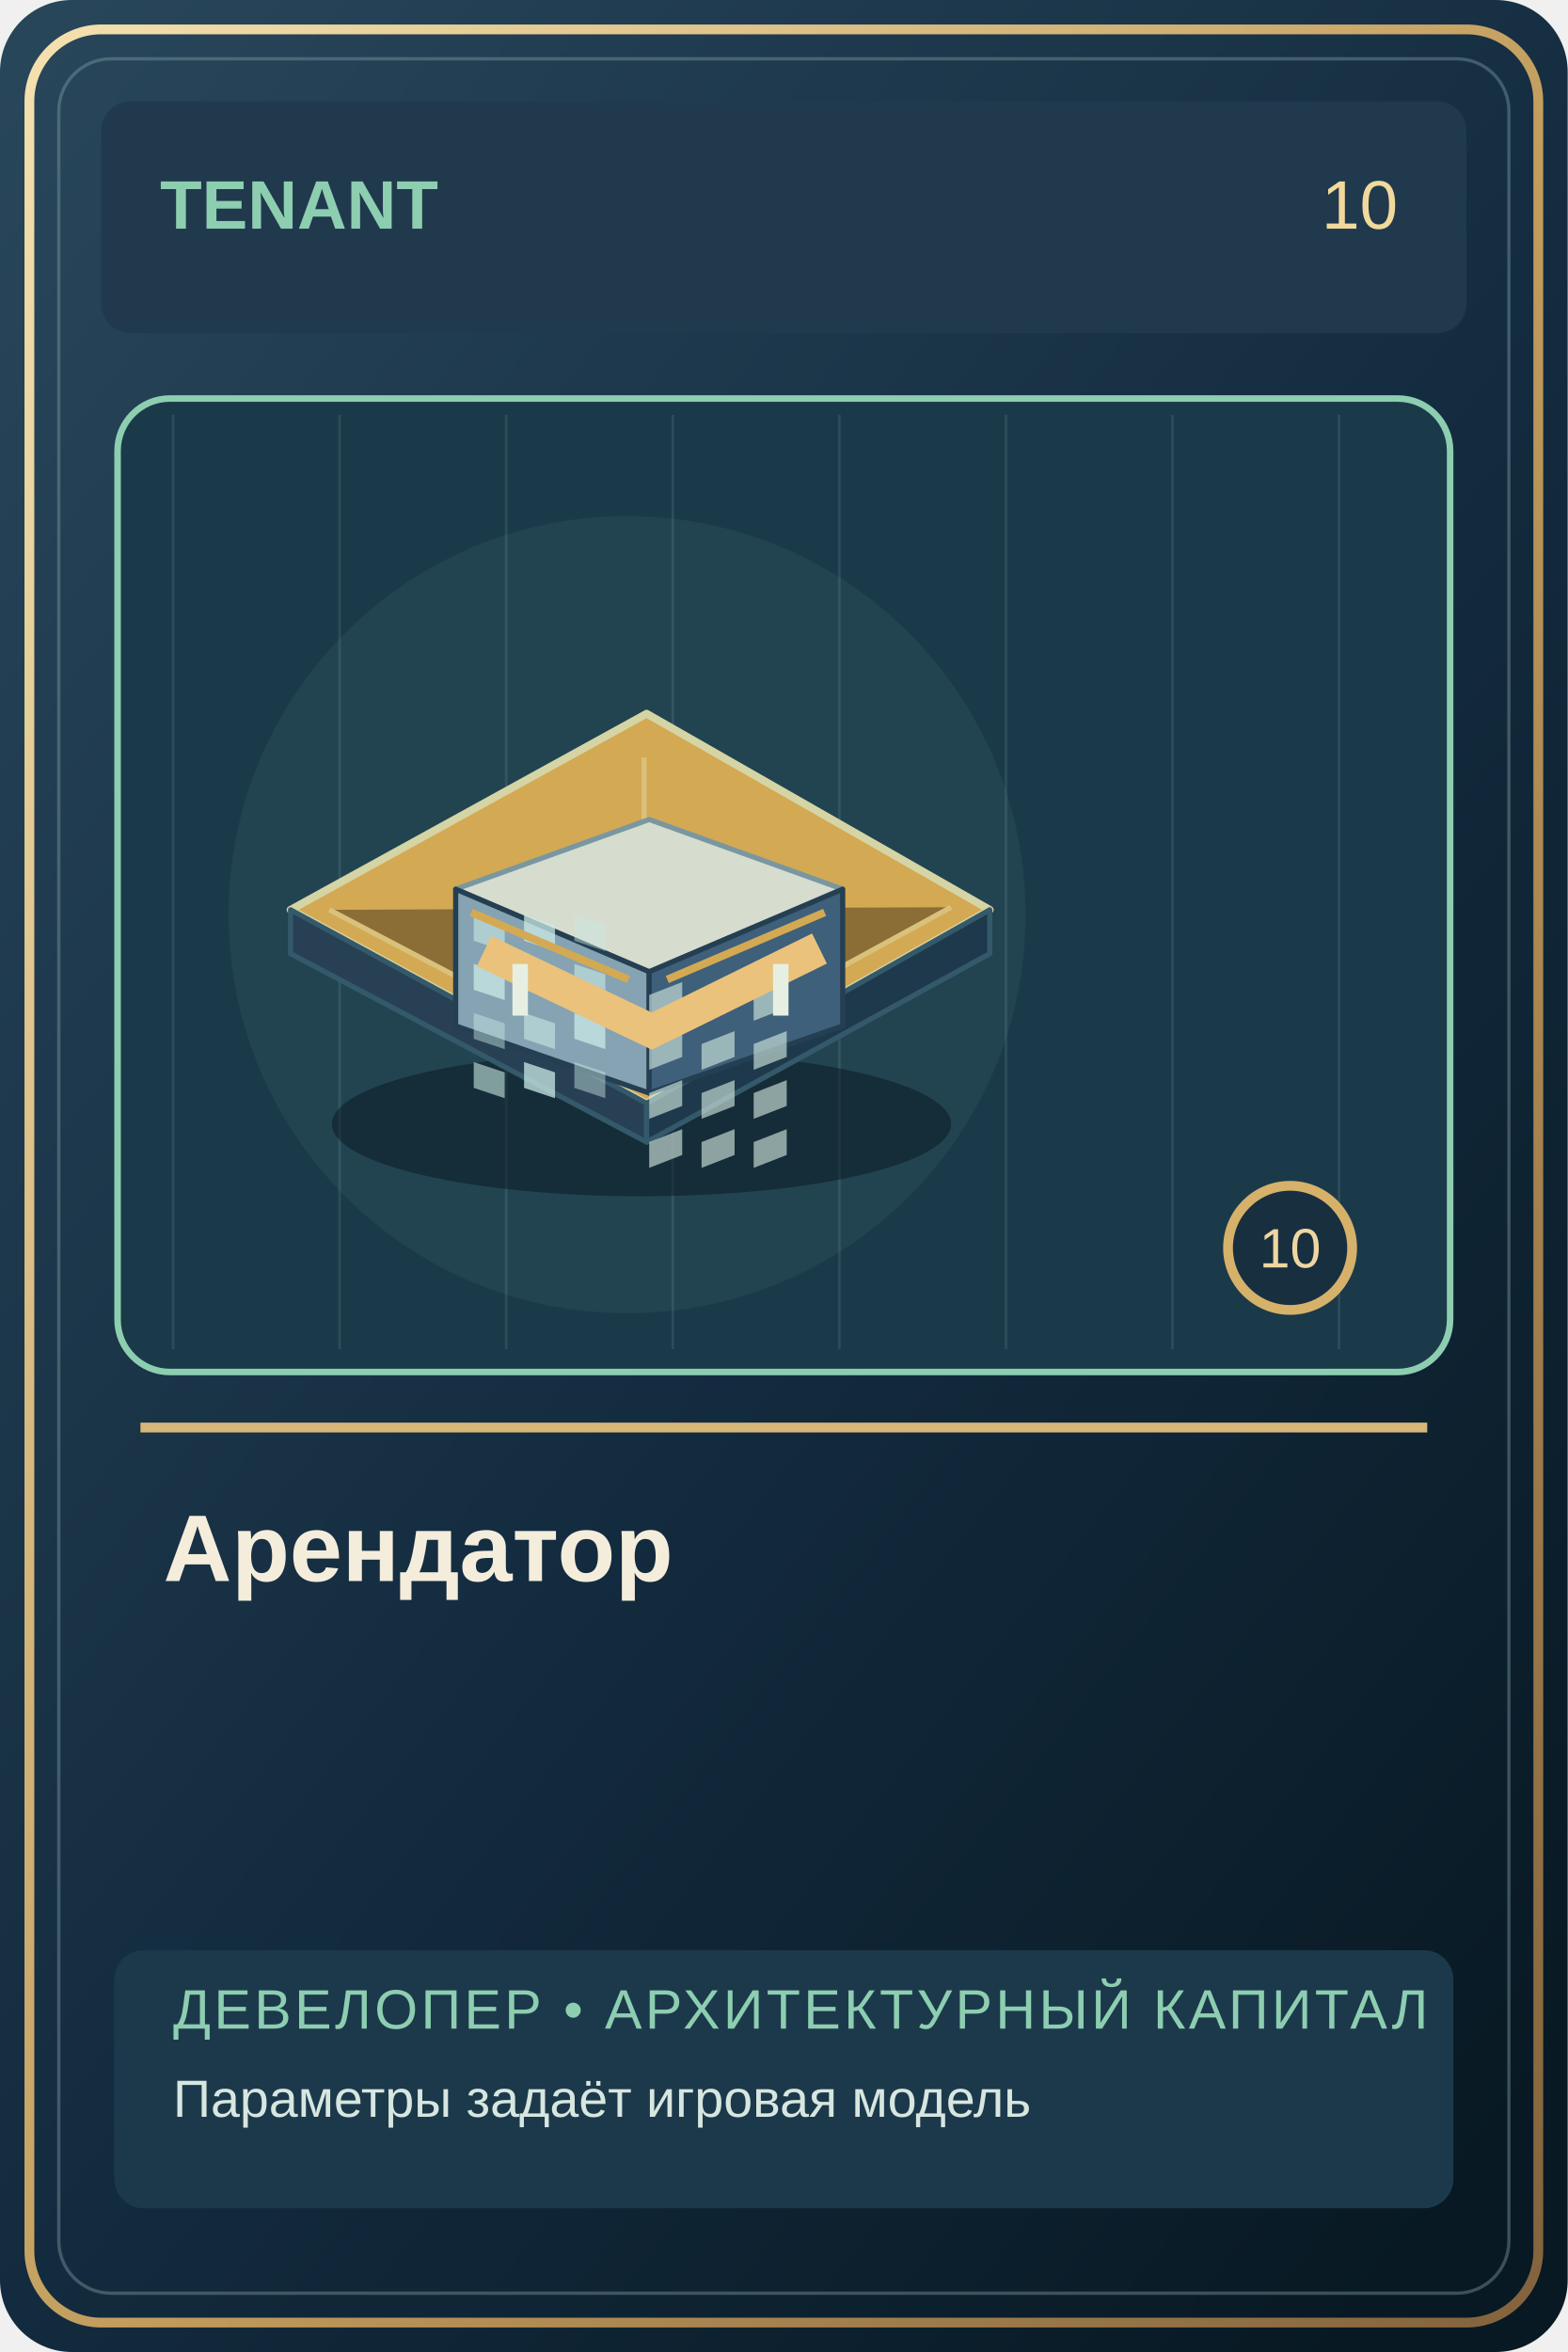
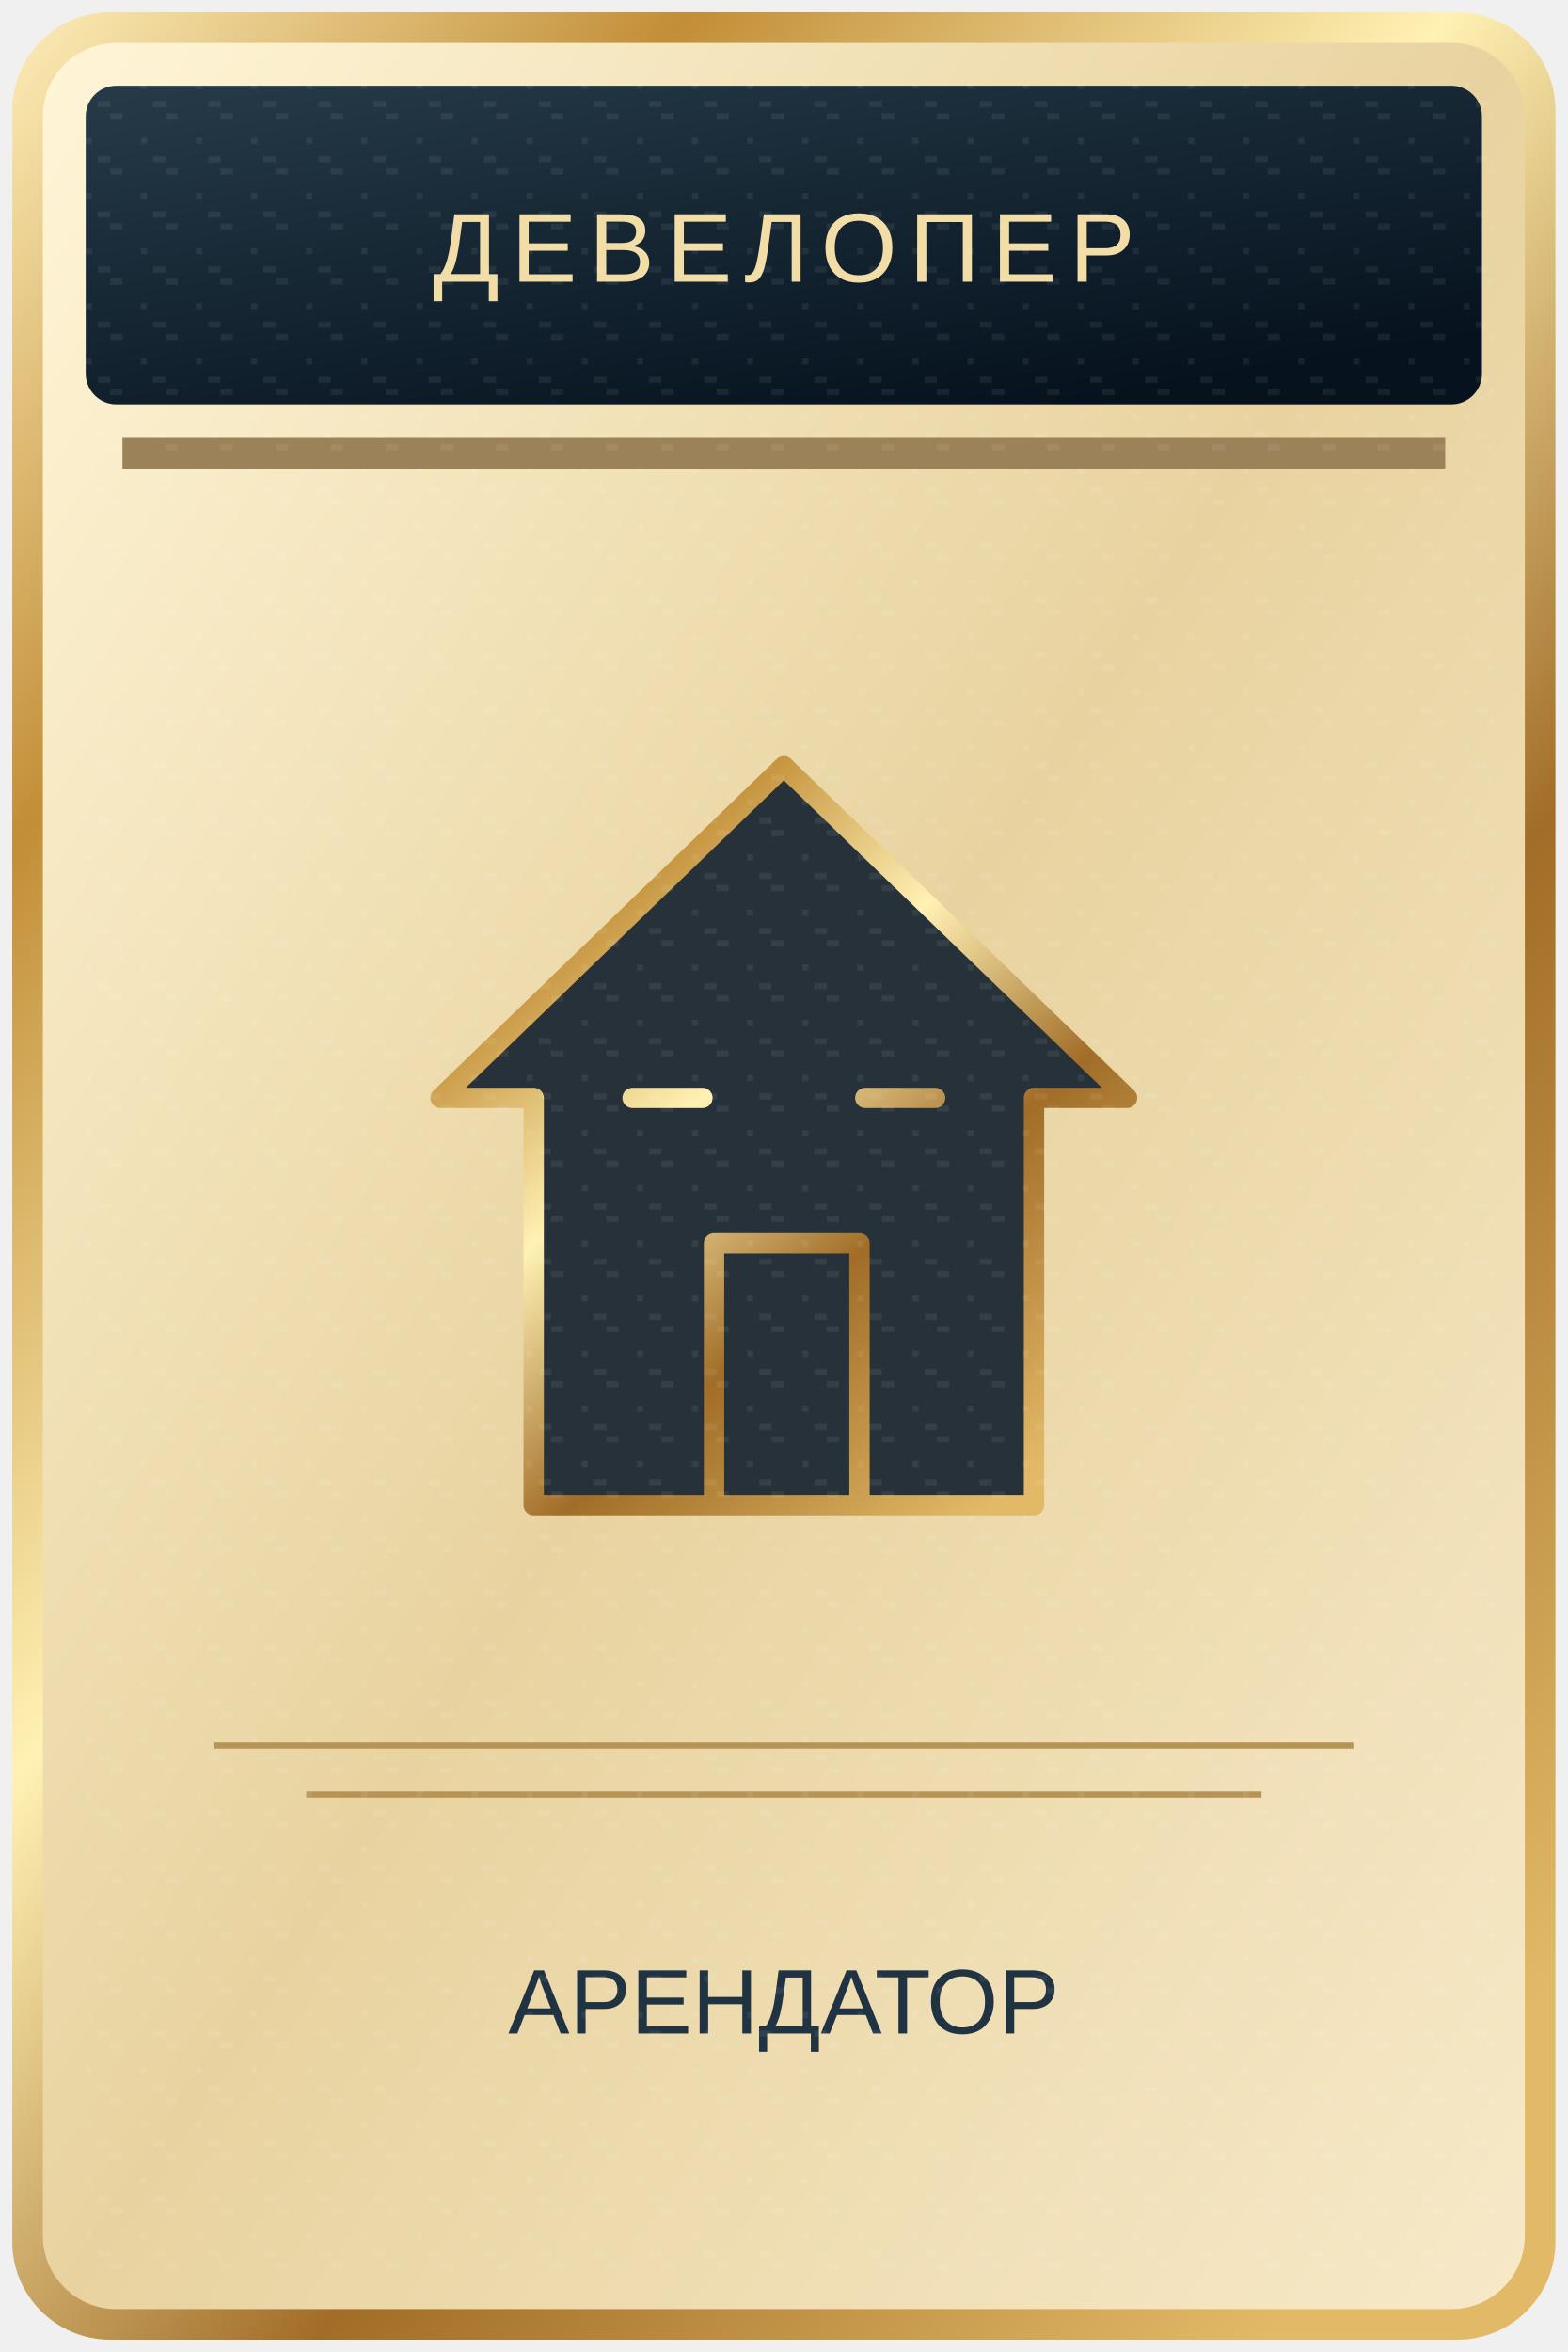
- <svg xmlns="http://www.w3.org/2000/svg" viewBox="0 0 480 720" width="480" height="720" role="img" aria-label="Арендатор">
+ <svg xmlns="http://www.w3.org/2000/svg" viewBox="0 0 256 384" role="img" aria-label="Арендатор">
  <defs>
-     <linearGradient id="bg" x2=".85" y2="1">
-       <stop stop-color="#29475b" />
-       <stop offset=".55" stop-color="#142c40" />
-       <stop offset="1" stop-color="#081923" />
+     <linearGradient id="gold" x2="0.8" y2="1">
+       <stop stop-color="#fff0bc" />
+       <stop offset=".22" stop-color="#c28e37" />
+       <stop offset=".46" stop-color="#fff1b4" />
+       <stop offset=".7" stop-color="#a16d28" />
+       <stop offset="1" stop-color="#e2ba67" />
    </linearGradient>
-     <linearGradient id="gold" x2="1" y2="1">
-       <stop stop-color="#f4e1af" />
-       <stop offset=".53" stop-color="#c29d5d" />
-       <stop offset="1" stop-color="#83633d" />
+     <linearGradient id="cream" x2="1" y2="1">
+       <stop stop-color="#fff5d7" />
+       <stop offset=".5" stop-color="#e8d3a0" />
+       <stop offset="1" stop-color="#f7e9c8" />
+     </linearGradient>
+     <linearGradient id="navy" x2=".7" y2="1">
+       <stop stop-color="#263b49" />
+       <stop offset="1" stop-color="#06121e" />
    </linearGradient>
    <linearGradient id="glass" x2="1" y2="1">
-       <stop stop-color="#bddad8" />
-       <stop offset="1" stop-color="#627f99" />
+       <stop stop-color="#d4e9e8" />
+       <stop offset=".45" stop-color="#6495ad" />
+       <stop offset="1" stop-color="#294453" />
    </linearGradient>
+     <pattern id="grain" width="9" height="9" patternUnits="userSpaceOnUse">
+       <path d="M0 1h2m3 4h1m1 3h2" stroke="#fff" opacity=".07" />
+     </pattern>
  </defs>
-   <rect width="480" height="720" rx="22" fill="url(#bg)" />
-   <rect x="9" y="9" width="462" height="702" rx="22" stroke="url(#gold)" stroke-width="3" fill="none" />
-   <rect x="18" y="18" width="444" height="684" rx="16" stroke="#7b989d" stroke-opacity=".44" fill="none" />
-   <rect x="31" y="31" width="418" height="71" rx="9" fill="#20394d" />
-   <text x="49" y="70" font-family="Arial,sans-serif" font-size="21" font-weight="700" fill="#8dceb0">TENANT</text>
-   <text x="428" y="70" text-anchor="end" font-size="21" fill="#f1d99c" font-family="Arial,sans-serif">10</text>
-   <rect x="36" y="122" width="408" height="298" rx="16" fill="#1a3a49" stroke="#8dceb0" stroke-width="2" />
-   <path d="M53 127v286" stroke="#7798a3" stroke-width=".8" opacity=".2" />
-   <path d="M104 127v286" stroke="#7798a3" stroke-width=".8" opacity=".2" />
-   <path d="M155 127v286" stroke="#7798a3" stroke-width=".8" opacity=".2" />
-   <path d="M206 127v286" stroke="#7798a3" stroke-width=".8" opacity=".2" />
-   <path d="M257 127v286" stroke="#7798a3" stroke-width=".8" opacity=".2" />
-   <path d="M308 127v286" stroke="#7798a3" stroke-width=".8" opacity=".2" />
-   <path d="M359 127v286" stroke="#7798a3" stroke-width=".8" opacity=".2" />
-   <path d="M410 127v286" stroke="#7798a3" stroke-width=".8" opacity=".2" />
-   <circle cx="192" cy="280" r="122" fill="#8dceb0" opacity=".07" />
-   <g transform="translate(70 145) scale(.79)">
-     <ellipse cx="160" cy="252" rx="120" ry="28" fill="#040e1a" opacity=".43" />
-     <polygon points="24,169 162,93 295,169 162,244" fill="#d4a953" stroke="#d5d4a5" stroke-width="3" stroke-linejoin="round" />
-     <polygon points="24,169 162,244 162,259 24,186" fill="#284054" stroke="#34596a" stroke-width="2" stroke-linejoin="round" />
-     <polygon points="162,244 295,169 295,186 162,259" fill="#1e394b" stroke="#34596a" stroke-width="2" stroke-linejoin="round" />
-     <path d="M39 169l122 64 119-65M161 110v124" stroke="#e1edc8" stroke-width="2" opacity=".35" />
-     <polygon points="88,161 163,134 238,161 163,193" fill="#d6dcce" stroke="#7997a1" stroke-width="2" stroke-linejoin="round" />
-     <polygon points="88,161 163,193 163,240 88,214" fill="#85a3b2" stroke="#253f52" stroke-width="2" stroke-linejoin="round" />
-     <polygon points="163,193 238,161 238,214 163,240" fill="#3e607a" stroke="#253f52" stroke-width="2" stroke-linejoin="round" />
-     <path d="M95.0 171l12.0 4v10l-12.0 -4Z" fill="#cae9e5" opacity="0.6" />
-     <path d="M163.0 202l12.8 -5v10l-12.8 5Z" fill="#cee6dd" opacity=".64" />
-     <path d="M114.5 171l12.0 4v10l-12.0 -4Z" fill="#cae9e5" opacity="0.75" />
-     <path d="M183.3 202l12.8 -5v10l-12.8 5Z" fill="#cee6dd" opacity=".64" />
-     <path d="M134.0 171l12.0 4v10l-12.0 -4Z" fill="#cae9e5" opacity="0.45" />
-     <path d="M203.5 202l12.8 -5v10l-12.8 5Z" fill="#cee6dd" opacity=".64" />
-     <path d="M95.0 190l12.0 4v10l-12.0 -4Z" fill="#cae9e5" opacity="0.75" />
-     <path d="M163.0 221l12.8 -5v10l-12.8 5Z" fill="#cee6dd" opacity=".64" />
-     <path d="M114.5 190l12.0 4v10l-12.0 -4Z" fill="#cae9e5" opacity="0.45" />
-     <path d="M183.3 221l12.8 -5v10l-12.8 5Z" fill="#cee6dd" opacity=".64" />
-     <path d="M134.0 190l12.0 4v10l-12.0 -4Z" fill="#cae9e5" opacity="0.6" />
-     <path d="M203.5 221l12.8 -5v10l-12.8 5Z" fill="#cee6dd" opacity=".64" />
-     <path d="M95.0 209l12.0 4v10l-12.0 -4Z" fill="#cae9e5" opacity="0.45" />
-     <path d="M163.0 240l12.8 -5v10l-12.8 5Z" fill="#cee6dd" opacity=".64" />
-     <path d="M114.5 209l12.0 4v10l-12.0 -4Z" fill="#cae9e5" opacity="0.6" />
-     <path d="M183.3 240l12.8 -5v10l-12.8 5Z" fill="#cee6dd" opacity=".64" />
-     <path d="M134.0 209l12.0 4v10l-12.0 -4Z" fill="#cae9e5" opacity="0.75" />
-     <path d="M203.5 240l12.8 -5v10l-12.8 5Z" fill="#cee6dd" opacity=".64" />
-     <path d="M95.0 228l12.0 4v10l-12.0 -4Z" fill="#cae9e5" opacity="0.6" />
-     <path d="M163.0 259l12.8 -5v10l-12.8 5Z" fill="#cee6dd" opacity=".64" />
-     <path d="M114.5 228l12.0 4v10l-12.0 -4Z" fill="#cae9e5" opacity="0.75" />
-     <path d="M183.3 259l12.8 -5v10l-12.8 5Z" fill="#cee6dd" opacity=".64" />
-     <path d="M134.0 228l12.0 4v10l-12.0 -4Z" fill="#cae9e5" opacity="0.45" />
-     <path d="M203.5 259l12.8 -5v10l-12.8 5Z" fill="#cee6dd" opacity=".64" />
-     <path d="M94 170L155 196M170 196L231 170" stroke="#d4a953" stroke-width="3" />
-     <path d="M99 185l65 31 65-32" stroke="#eac27b" stroke-width="13" fill="none" />
-     <path d="M113 190v20m101-20v20" stroke="#e7efe3" stroke-width="6" />
+   <rect x="2" y="2" width="252" height="380" rx="16" fill="url(#gold)" />
+   <rect x="7" y="7" width="242" height="370" rx="12" fill="url(#cream)" />
+   <rect x="14" y="14" width="228" height="52" rx="5" fill="url(#navy)" />
+   <path d="M20 74h216" stroke="#9c8258" stroke-width="5" />
+   <g transform="translate(128 184) scale(.95)">
+     <g fill="#263139" stroke="url(#gold)" stroke-width="3.5" stroke-linejoin="round" stroke-linecap="round">
+       <path d="M-59-5L0-62 59-5H43v70h-86V-5zM-12 65V20h25v45M-26-5h12m28 0h12" />
+     </g>
  </g>
-   <circle cx="395" cy="382" r="19" fill="#182f40" stroke="#d6b16a" stroke-width="3" />
-   <text x="395" y="388" fill="#efd6a0" text-anchor="middle" font-size="17" font-family="Arial,sans-serif">10</text>
-   <path d="M43 437h394" stroke="#d6b679" stroke-width="3" />
-   <text x="50" y="484" font-size="29" font-weight="700" font-family="Arial,sans-serif" fill="#f4eddb">
-     <tspan x="50" dy="0">Арендатор</tspan>
-   </text>
-   <rect x="35" y="597" width="410" height="79" rx="9" fill="#1c394c" />
-   <text x="53" y="621" fill="#8dceb0" font-size="17" font-family="Arial,sans-serif" letter-spacing="1">ДЕВЕЛОПЕР • АРХИТЕКТУРНЫЙ КАПИТАЛ</text>
-   <text x="53" y="648" fill="#d7e6df" font-size="16" font-family="Arial,sans-serif">Параметры задаёт игровая модель</text>
+   <path d="M35 285h186m-171 8h156" stroke="#b59456" />
+   <text x="128" y="46" text-anchor="middle" font-family="Arial,sans-serif" font-size="16" fill="#f3dda6" letter-spacing="2">ДЕВЕЛОПЕР</text>
+   <text x="128" y="332" text-anchor="middle" font-family="Arial,sans-serif" font-size="15" fill="#203342">АРЕНДАТОР</text>
+   <rect x="12" y="12" width="232" height="360" rx="9" fill="url(#grain)" />
</svg>
